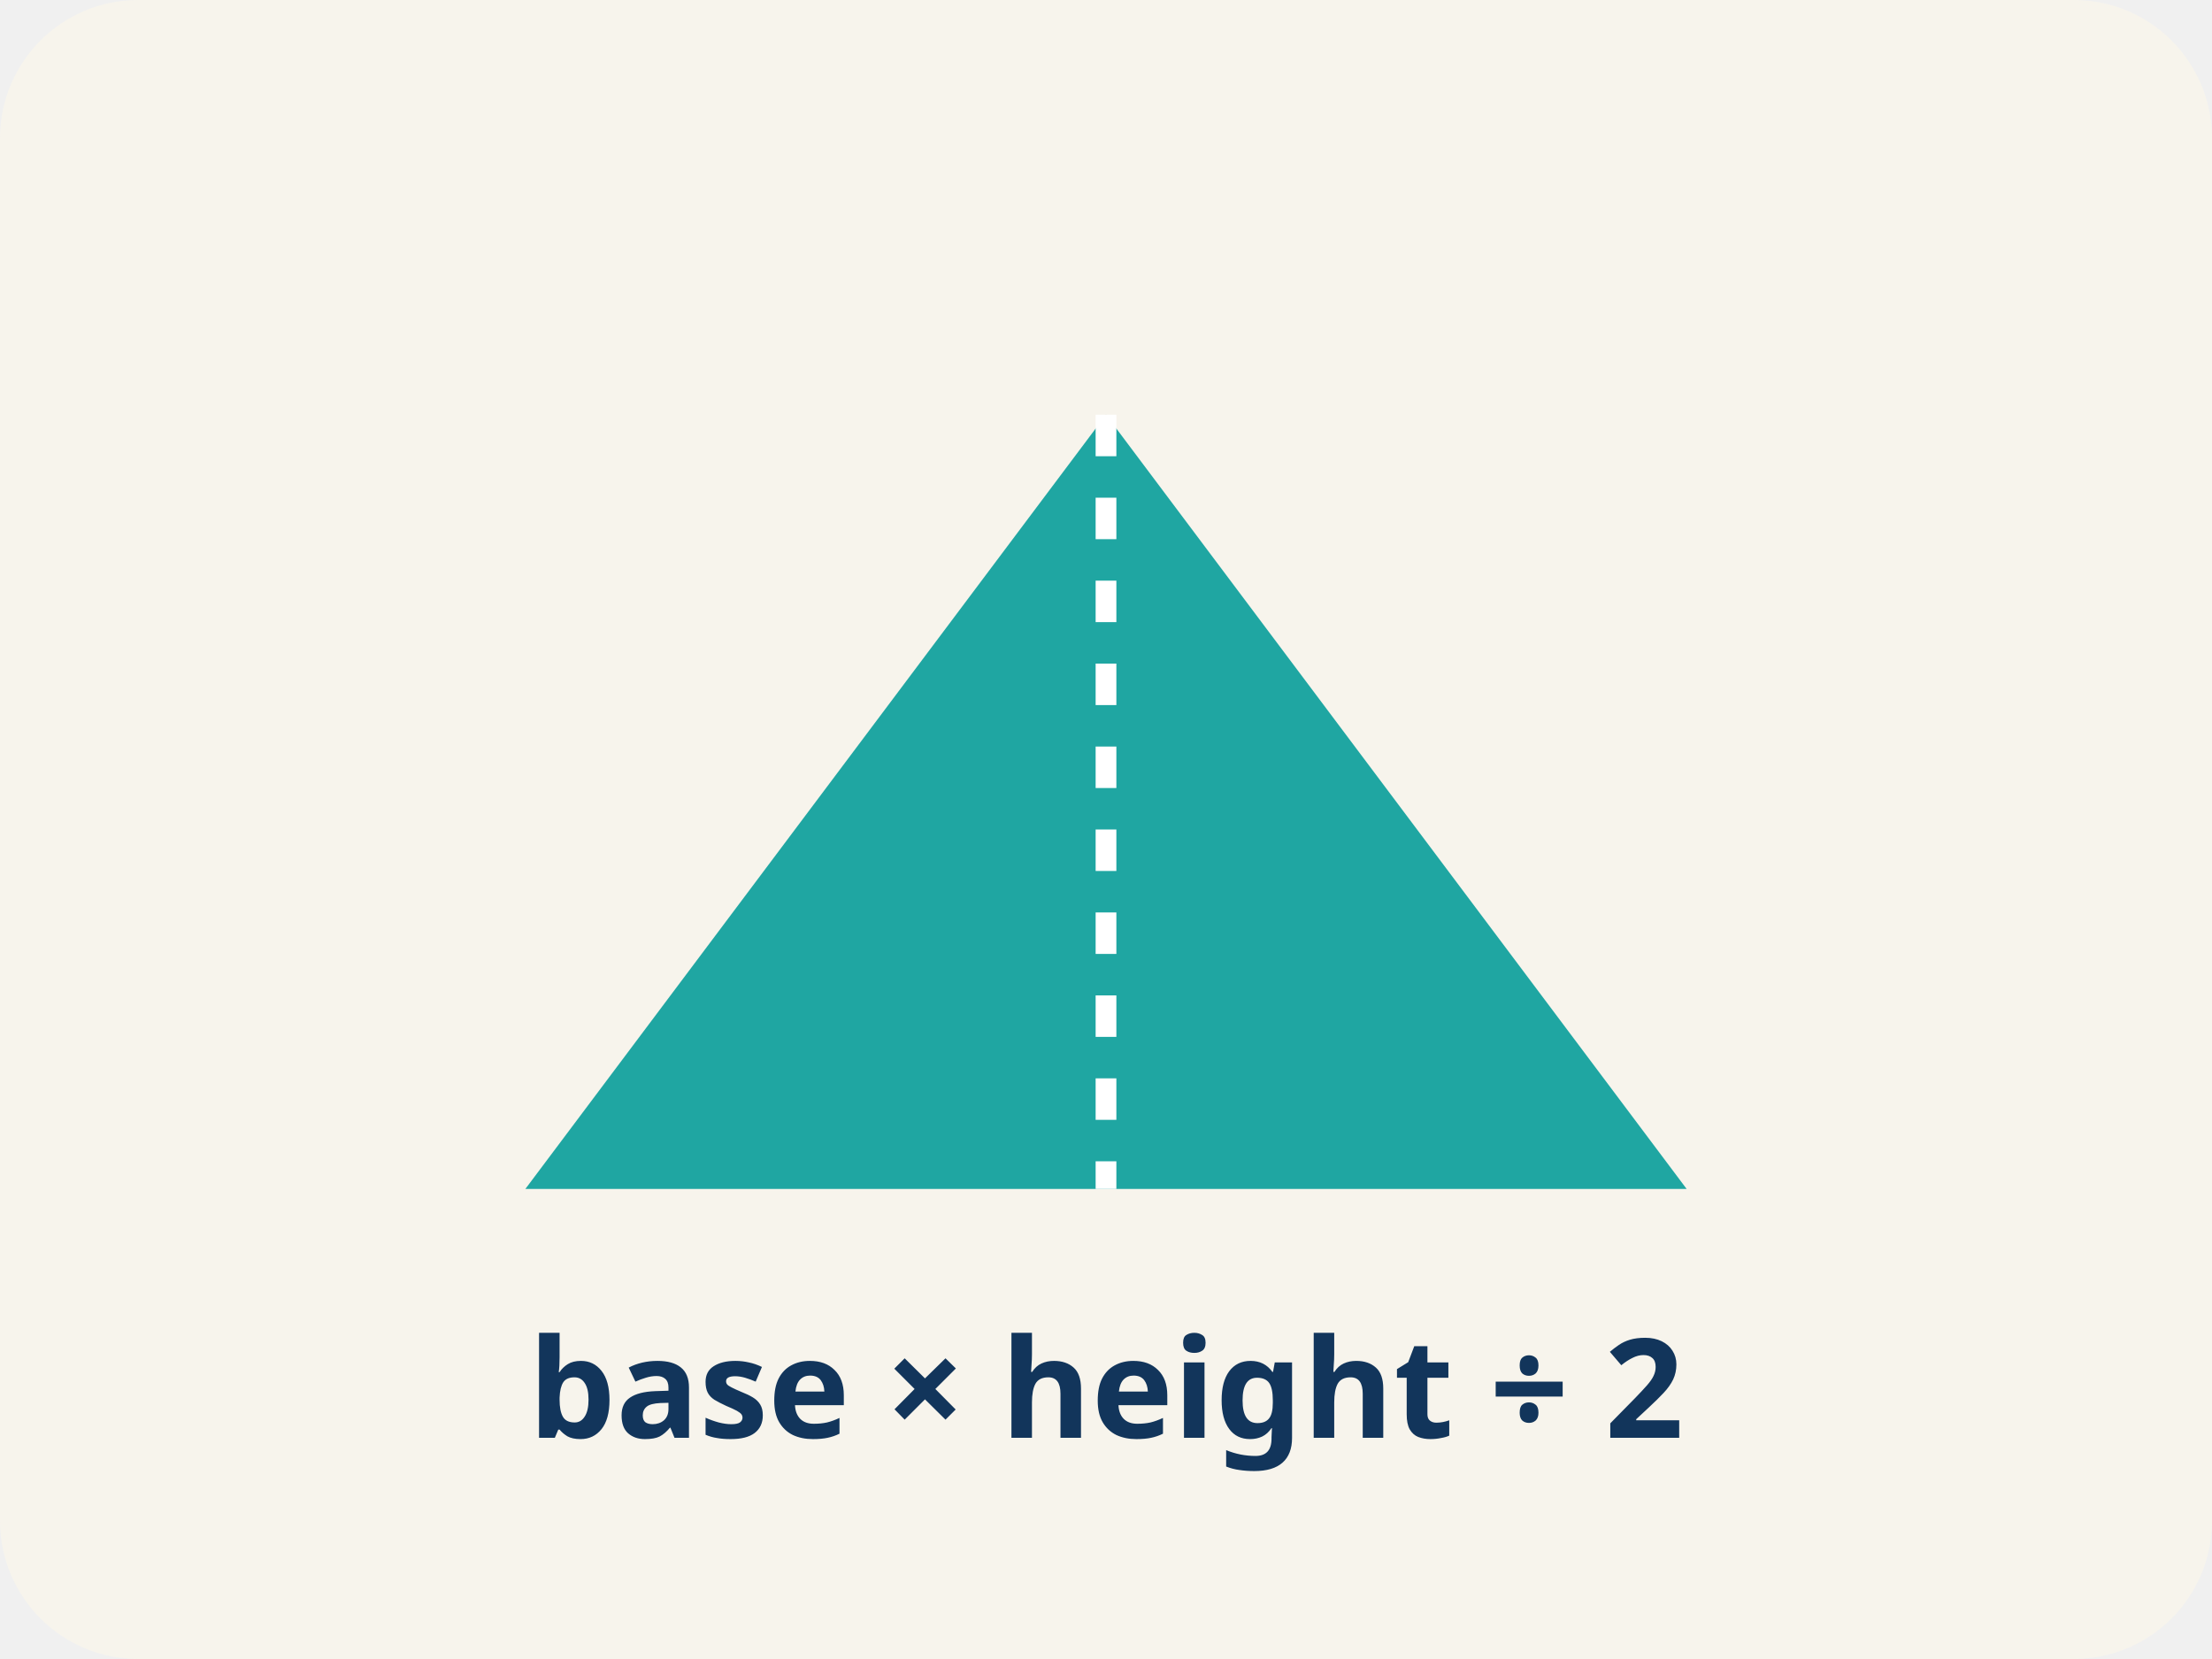
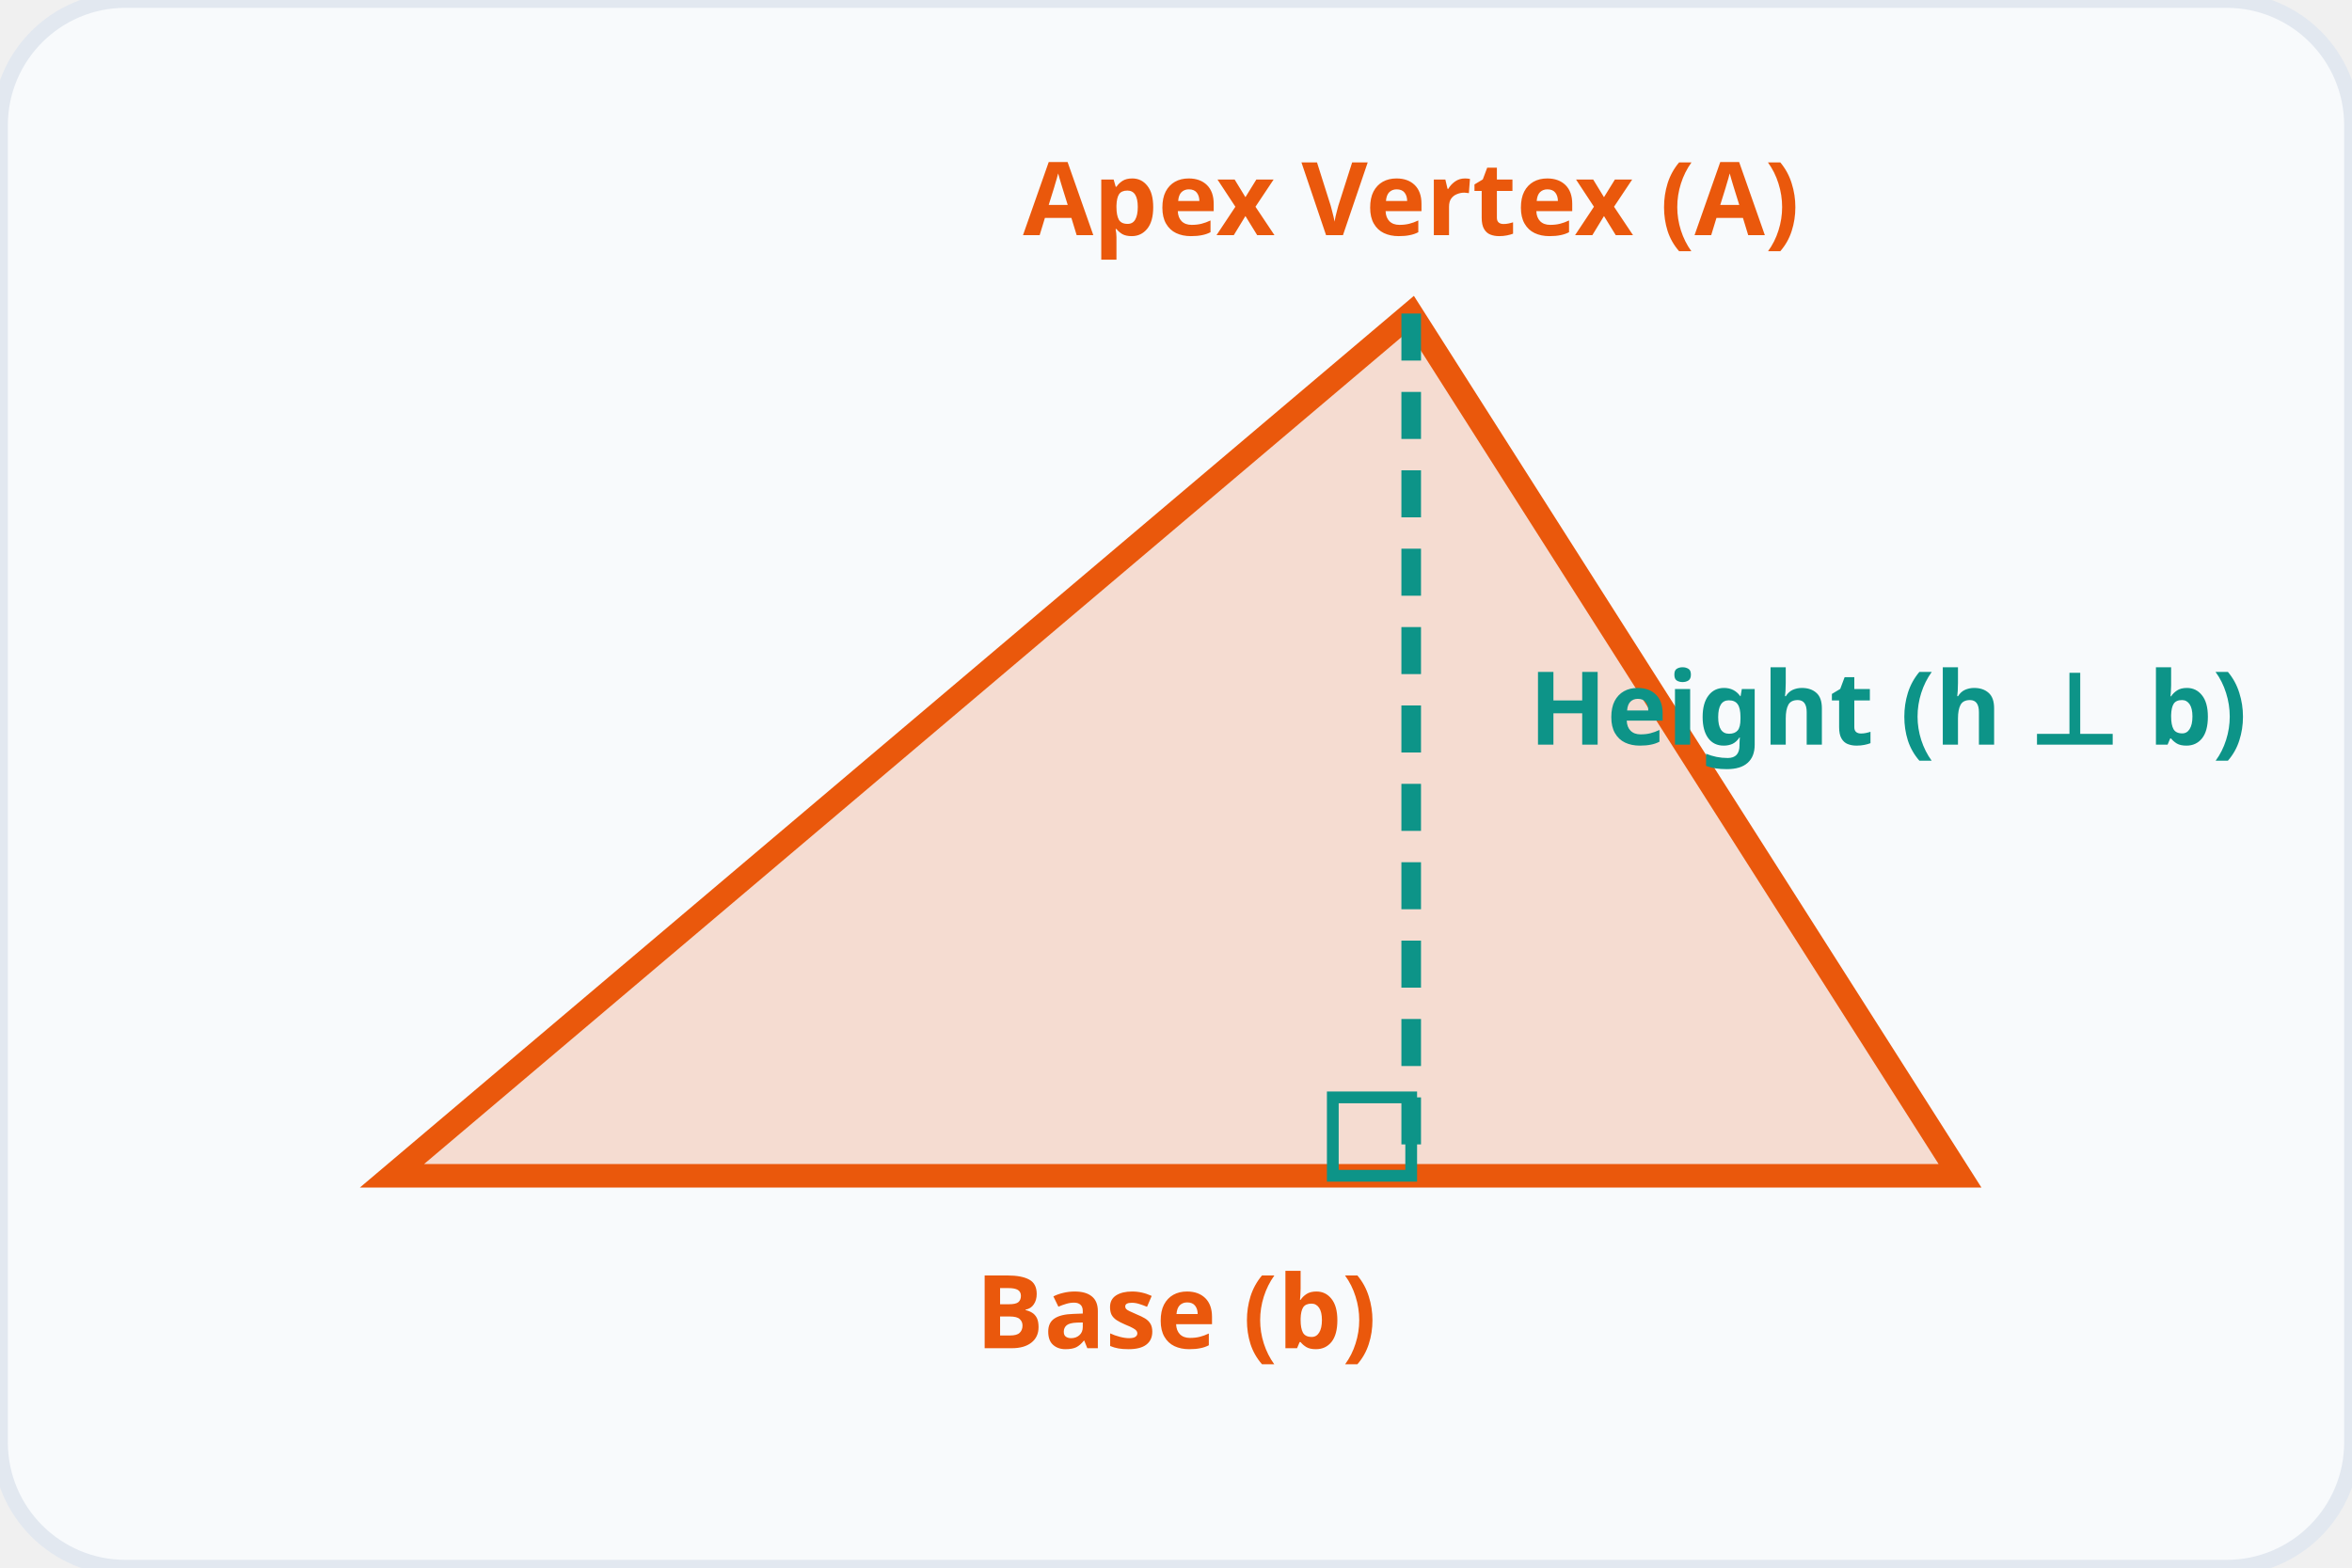
- <svg xmlns="http://www.w3.org/2000/svg" viewBox="0 0 160 120" role="img" aria-labelledby="t">
-   <rect x="0" y="0" width="160" height="120" rx="10" fill="#f7f4ec" />
-   <polygon points="80,30 122,86 38,86" fill="#1fa6a2" />
-   <line x1="80" y1="30" x2="80" y2="86" stroke="#ffffff" stroke-width="1.5" stroke-dasharray="3 3" />
-   <text x="80" y="104" font-family="Outfit, system-ui, sans-serif" font-size="10" font-weight="800" fill="#12355b" text-anchor="middle">base × height ÷ 2</text>
+ <svg xmlns="http://www.w3.org/2000/svg" viewBox="0 0 300 200" role="img" aria-labelledby="t">
+   <rect x="0" y="0" width="300" height="200" rx="16" fill="#F8FAFC" stroke="#E2E8F0" stroke-width="2" />
+   <polygon points="50,150 250,150 180,40" fill="rgba(234,88,12,0.18)" stroke="#EA580C" stroke-width="3" />
+   <line x1="180" y1="40" x2="180" y2="150" stroke="#0D9488" stroke-width="2.5" stroke-dasharray="6,4" />
+   <rect x="170" y="140" width="10" height="10" fill="none" stroke="#0D9488" stroke-width="1.5" />
+   <text x="180" y="30" text-anchor="middle" font-family="Nunito, sans-serif" font-size="13" font-weight="900" fill="#EA580C">Apex Vertex (A)</text>
+   <text x="150" y="172" text-anchor="middle" font-family="Nunito, sans-serif" font-size="13" font-weight="900" fill="#EA580C">Base (b)</text>
+   <text x="195" y="95" fill="#0D9488" font-family="Nunito, sans-serif" font-size="13" font-weight="900">Height (h ⊥ b)</text>
</svg>
